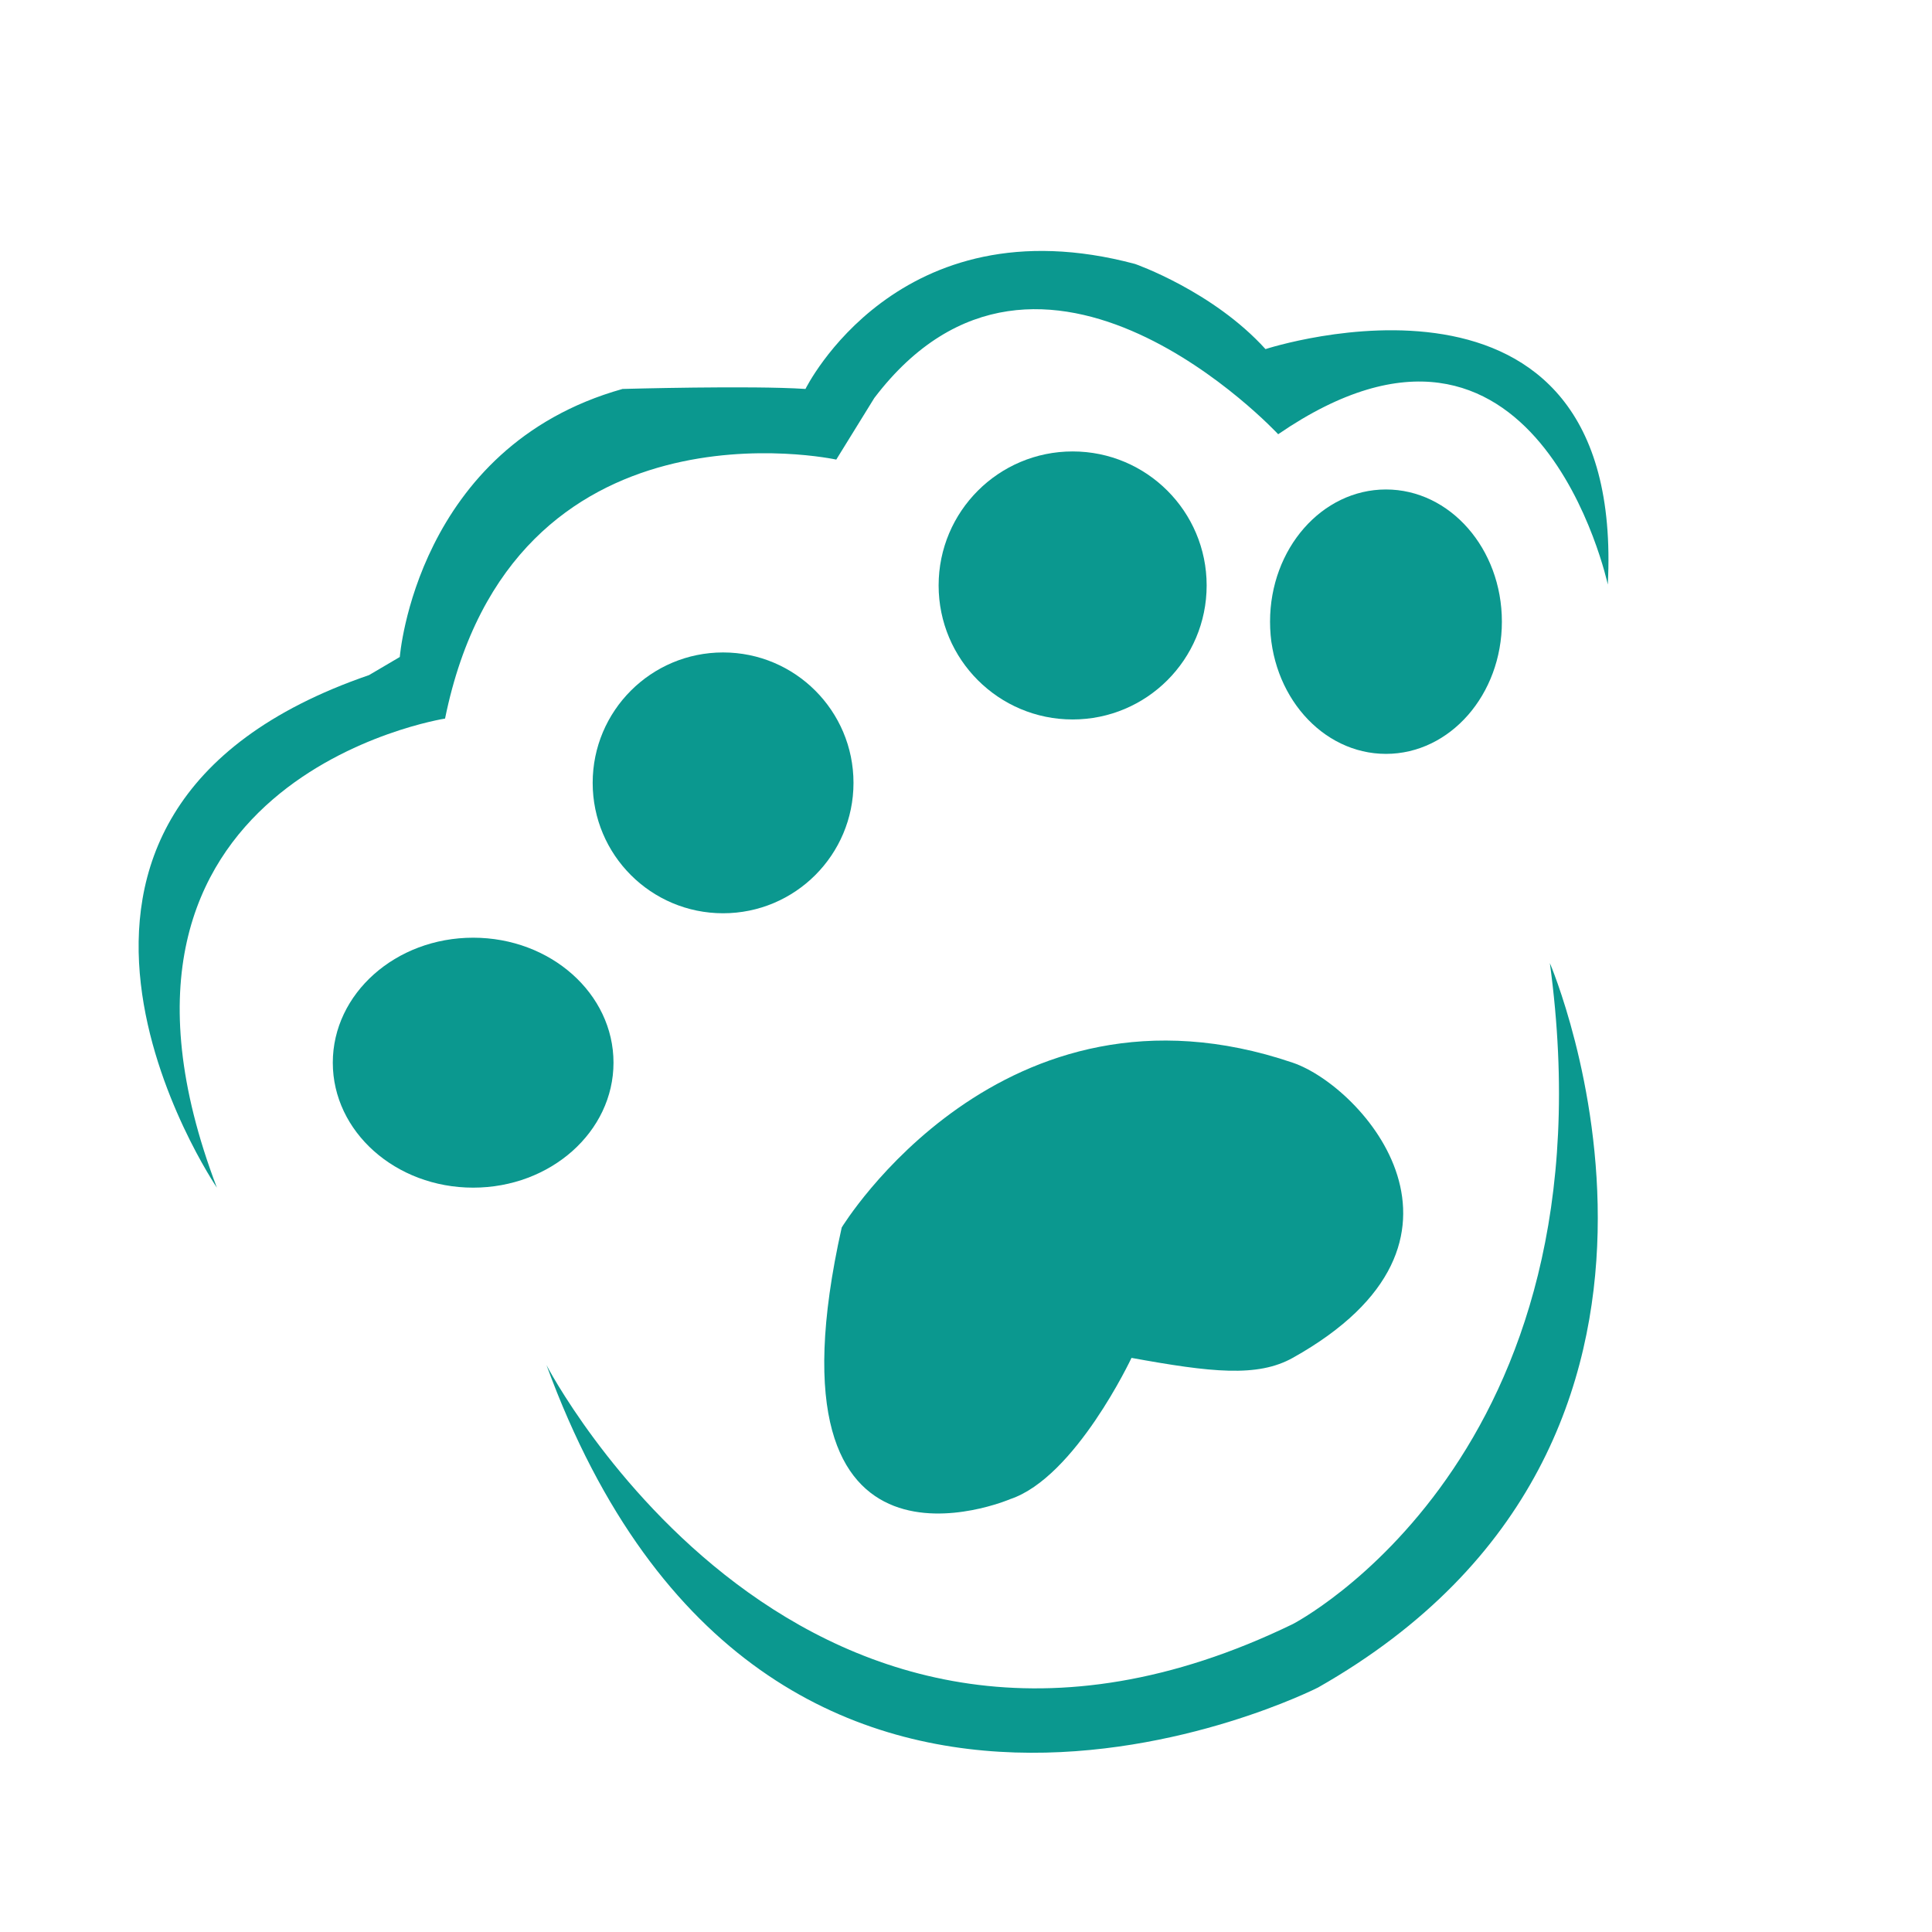
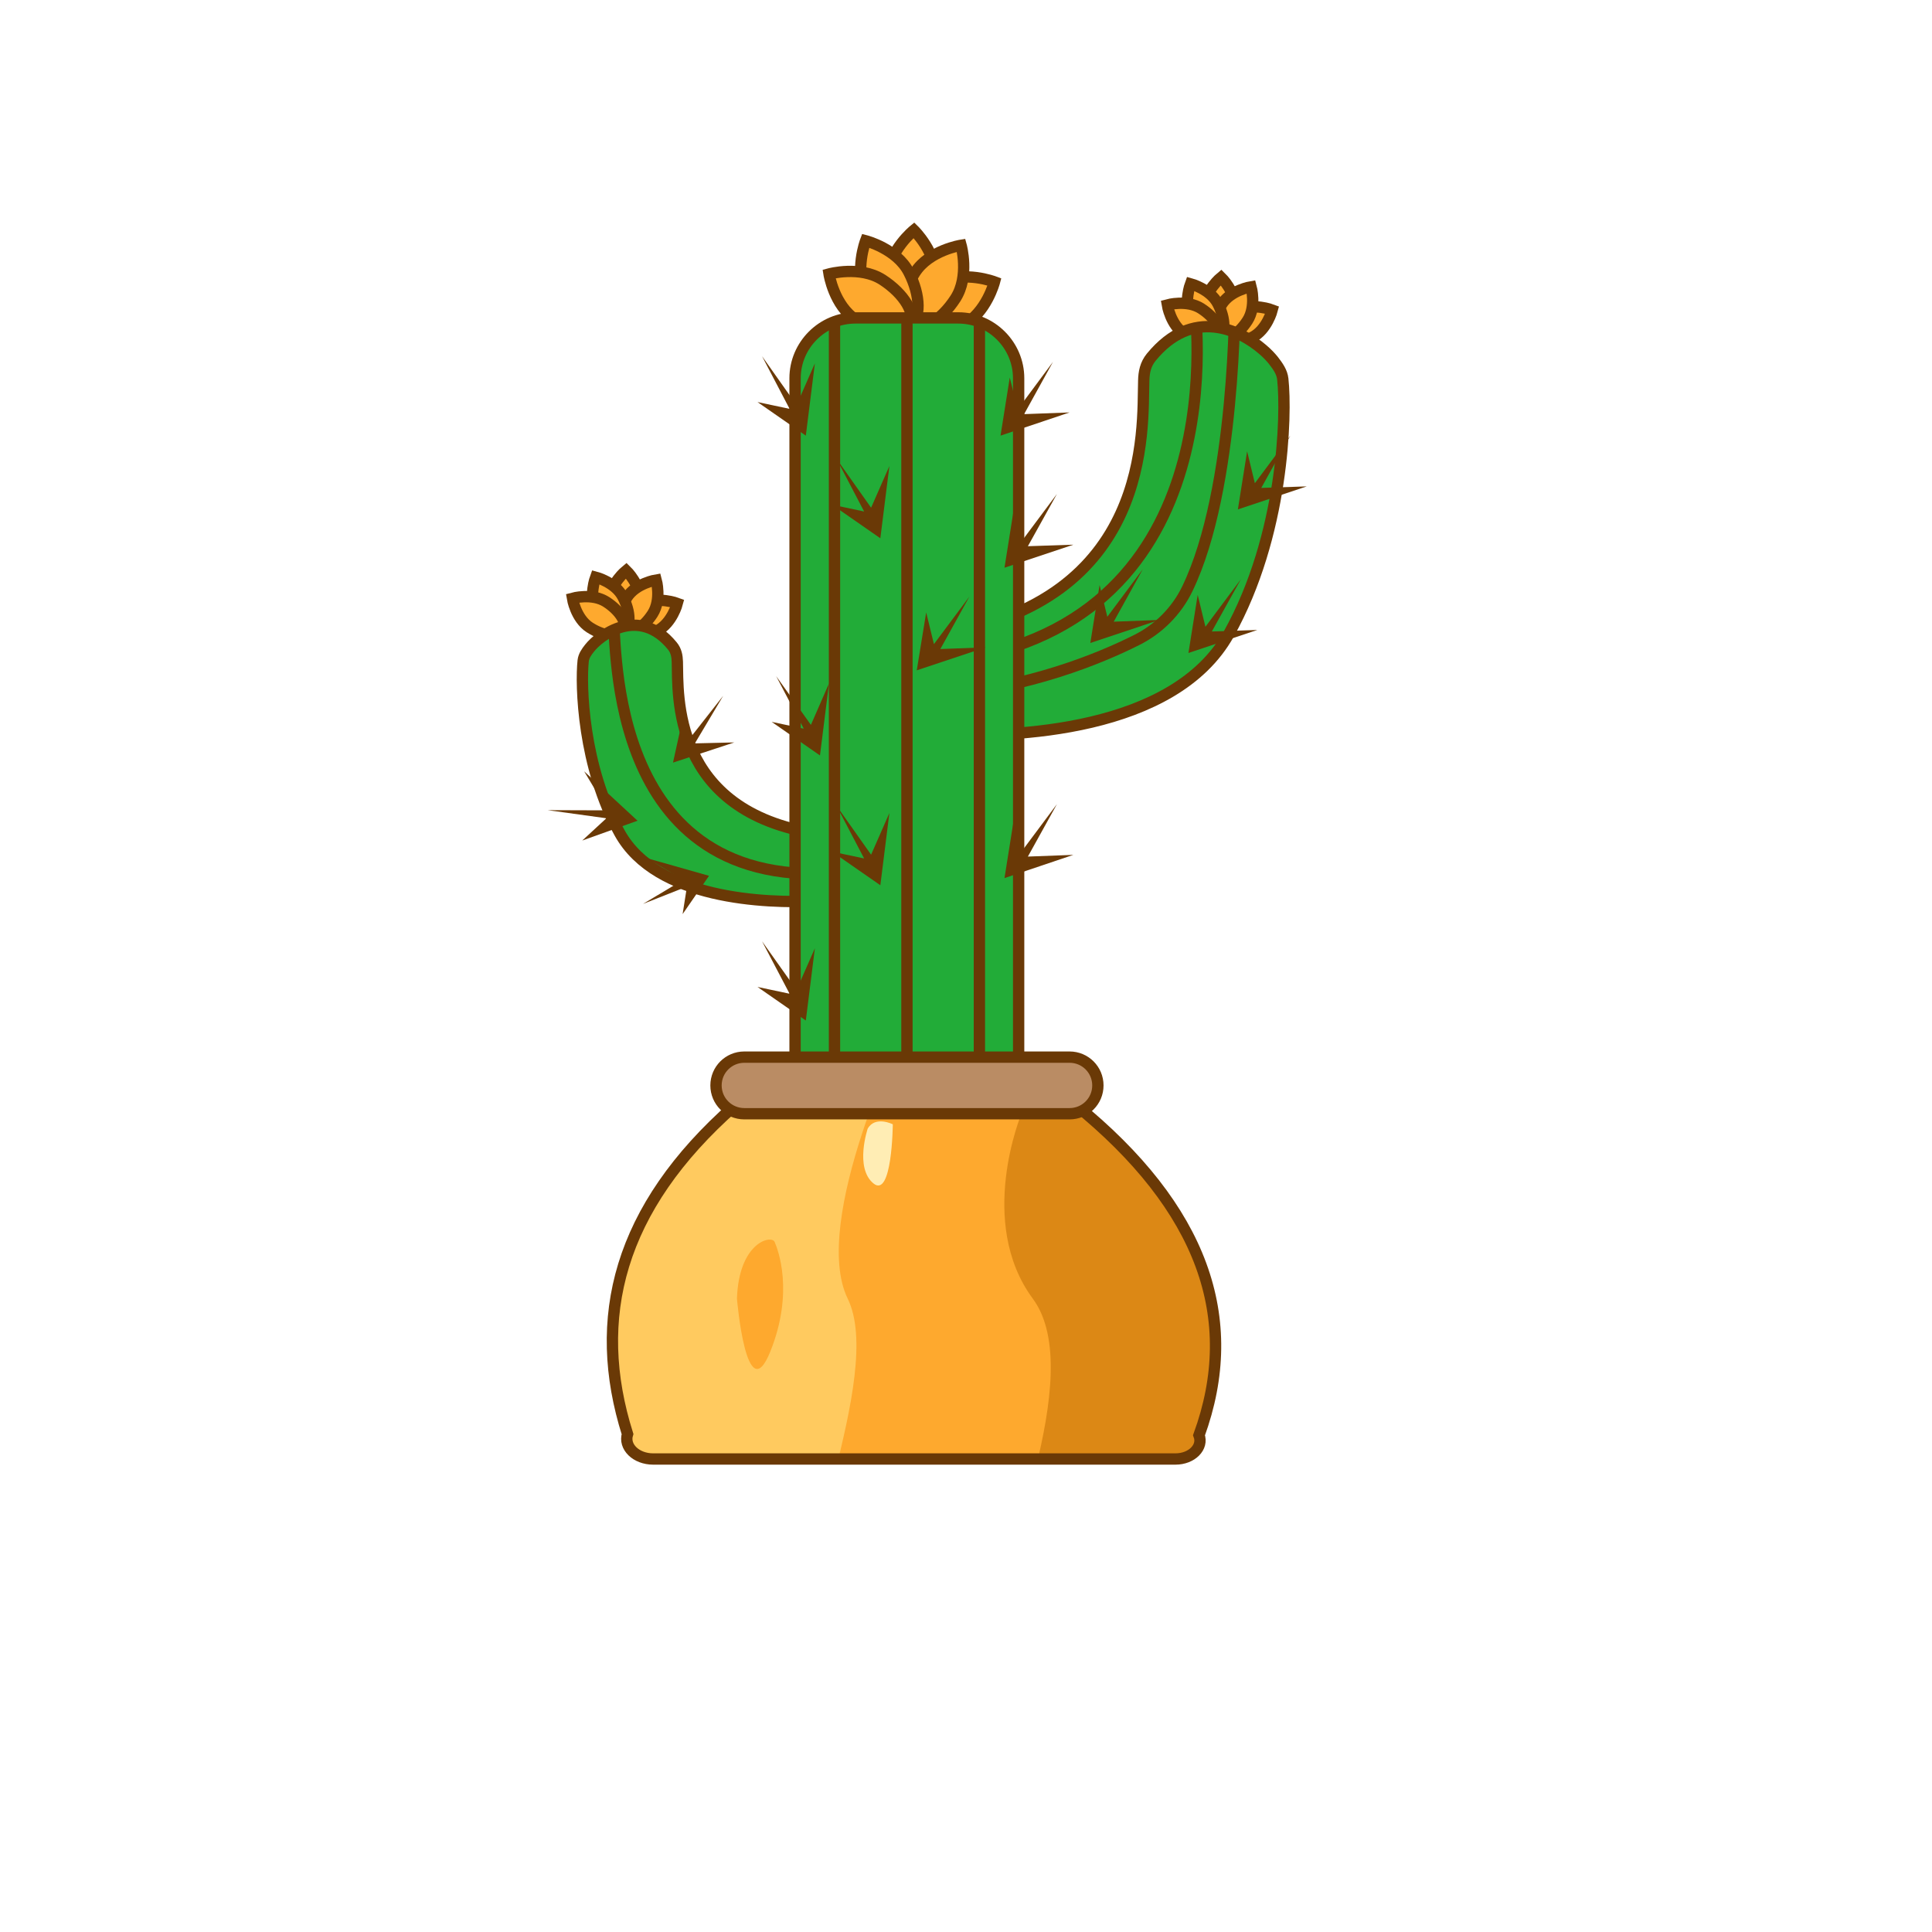
- <svg xmlns="http://www.w3.org/2000/svg" t="1664804660335" class="icon" viewBox="0 0 1024 1024" version="1.1" p-id="15414" width="200" height="200">
-   <path d="M 114.95 629.48 s -134.39 -197.75 80.63 -271.66 l 16.32 -9.6 s 8.64 -111.35 118.07 -142.07 c 0 0 68.16 -1.92 96.95 0 c 0 0 48.96 -99.83 174.71 -66.24 c 0 0 41.28 14.4 69.11 45.12 c 0 0 191.03 -62.4 181.43 124.79 c 0 0 -37.44 -173.75 -174.71 -79.67 c 0 0 -125.75 -135.35 -214.06 -19.2 l -20.16 32.64 s -171.83 -37.44 -207.35 137.27 c 0.01 -0.01 -203.49 31.67 -120.94 248.62 Z" fill="#0b988f" p-id="15415" />
-   <path d="M 176.39 563.24 a 74.39 66.24 0 1 0 148.78 0 a 74.39 66.24 0 1 0 -148.78 0 Z" fill="#0b988f" p-id="15416" />
-   <path d="M 383.25 414.93 m -69.12 0 a 69.12 69.12 0 1 0 138.24 0 a 69.12 69.12 0 1 0 -138.24 0 Z" fill="#0b988f" p-id="15417" />
-   <path d="M 568.52 310.3 m -71.03 0 a 71.03 71.03 0 1 0 142.06 0 a 71.03 71.03 0 1 0 -142.06 0 Z" fill="#0b988f" p-id="15418" />
-   <path d="M 673.15 329.5 a 61.44 70.07 0 1 0 122.88 0 a 61.44 70.07 0 1 0 -122.88 0 Z" fill="#0b988f" p-id="15419" />
-   <path d="M 289.66 723.55 s 136.31 263.02 395.49 137.27 c 0 0 171.83 -88.31 136.31 -350.37 c 0 0 108.47 252.46 -122.87 383.97 c 0 0 -291.82 148.79 -408.93 -170.87 Z" fill="#0b988f" p-id="15420" />
-   <path d="M 446.13 650.59 s 84.95 -139.67 239.02 -87.35 c 37.04 12.58 110.87 94.55 0 156.47 c -18.65 10.41 -43.2 7.68 -85.43 0 c 0 0 -29.76 63.36 -64.32 74.87 c 0 0 -134.39 57.6 -89.27 -143.99 Z" fill="#0b988f" p-id="15421" />
+ <svg xmlns="http://www.w3.org/2000/svg" xmlns:xlink="http://www.w3.org/1999/xlink" xml:space="preserve" style="enable-background:new 0 0 1024 1024;" viewBox="0 0 1024 1024" y="0px" x="0px" id="图层_1" version="1.1">
+   <style type="text/css">
+ 	.st0{fill:#FEA92E;stroke:#6A3906;stroke-width:6;stroke-miterlimit:10;}
+ 	.st1{fill:#22AC38;}
+ 	.st2{clip-path:url(#SVGID_2_);fill:#22AC38;stroke:#6A3906;stroke-width:6;stroke-miterlimit:10;}
+ 	.st3{clip-path:url(#SVGID_4_);fill:#22AC38;stroke:#6A3906;stroke-width:6;stroke-miterlimit:10;}
+ 	.st4{clip-path:url(#SVGID_6_);fill:#22AC38;stroke:#6A3906;stroke-width:6;stroke-miterlimit:10;}
+ 	.st5{fill:none;stroke:#6A3906;stroke-width:6;stroke-miterlimit:10;}
+ 	.st6{clip-path:url(#SVGID_8_);fill:#22AC38;stroke:#6A3906;stroke-width:6;stroke-miterlimit:10;}
+ 	.st7{clip-path:url(#SVGID_10_);fill:none;stroke:#6A3906;stroke-width:6;stroke-miterlimit:10;}
+ 	.st8{clip-path:url(#SVGID_12_);fill:none;stroke:#6A3906;stroke-width:6;stroke-miterlimit:10;}
+ 	.st9{clip-path:url(#SVGID_14_);fill:none;stroke:#6A3906;stroke-width:6;stroke-miterlimit:10;}
+ 	.st10{fill:#FFCA5F;}
+ 	.st11{clip-path:url(#SVGID_16_);fill:#FEA92E;}
+ 	.st12{clip-path:url(#SVGID_18_);fill:#DC8815;}
+ 	.st13{clip-path:url(#SVGID_20_);fill:#FEA92E;}
+ 	.st14{clip-path:url(#SVGID_22_);fill:#FFEDB4;}
+ 	.st15{fill:#BA8C64;stroke:#6A3906;stroke-width:6;stroke-miterlimit:10;}
+ 	.st16{fill:#6A3906;}
+ </style>
+   <g>
+     <g id="植物5">
+       <g>
+         <g>
+           <path d="M663.7,178.8c-7.9,4.1-15.9,4.2-18,0.2c-2-4,2.7-10.5,10.6-14.5c7.9-4.1,18-0.2,18-0.2      S671.6,174.8,663.7,178.8z" class="st0" />
+           <path d="M654.5,163.4c-0.4,8.9-4.4,15.9-8.8,15.7c-4.4-0.2-7.7-7.6-7.3-16.4s8.8-15.7,8.8-15.7      S655,154.5,654.5,163.4z" class="st0" />
+           <path d="M661.2,169.9c-4.8,7.5-11.7,11.6-15.5,9.2s-2.9-10.4,1.9-17.9c4.8-7.5,15.5-9.2,15.5-9.2      S666,162.4,661.2,169.9z" class="st0" />
+           <path d="M645.5,161c4.1,7.9,4.2,15.9,0.2,18s-10.5-2.7-14.5-10.6s-0.2-18-0.2-18S641.5,153.2,645.5,161z" class="st0" />
+           <path d="M636.6,163.5c7.5,4.8,11.6,11.7,9.2,15.5c-2.4,3.7-10.4,2.9-17.9-1.9c-7.5-4.8-9.2-15.5-9.2-15.5      S629.1,158.7,636.6,163.5z" class="st0" />
+         </g>
+         <g>
+           <path d="M510.4,172.3c-12.4,6.4-25.1,6.5-28.4,0.3c-3.2-6.2,4.3-16.5,16.7-22.9c12.4-6.4,28.4-0.3,28.4-0.3      S522.8,165.9,510.4,172.3z" class="st0" />
+           <path d="M495.9,147.9c-0.7,14-6.9,25-13.9,24.7s-12.2-11.9-11.5-25.9s13.9-24.7,13.9-24.7S496.6,133.9,495.9,147.9z" class="st0" />
+           <path d="M506.4,158.2c-7.6,11.8-18.5,18.2-24.4,14.4s-4.6-16.4,3-28.2s24.4-14.4,24.4-14.4S514,146.4,506.4,158.2z" class="st0" />
+           <path d="M481.7,144.3c6.4,12.4,6.5,25.1,0.3,28.4c-6.2,3.2-16.5-4.3-22.9-16.7s-0.3-28.4-0.3-28.4      S475.3,131.8,481.7,144.3z" class="st0" />
+           <path d="M467.6,148.2c11.8,7.6,18.2,18.5,14.4,24.4c-3.8,5.9-16.4,4.6-28.2-3c-11.8-7.6-14.4-24.4-14.4-24.4      S455.8,140.7,467.6,148.2z" class="st0" />
+         </g>
+         <g>
+           <path d="M348.4,334.3c-7.9,4.1-15.9,4.2-18,0.2c-2-4,2.7-10.5,10.6-14.5s18-0.2,18-0.2S356.3,330.2,348.4,334.3z" class="st0" />
+           <path d="M339.2,318.8c-0.4,8.9-4.4,15.9-8.8,15.7c-4.4-0.2-7.7-7.6-7.3-16.4c0.4-8.9,8.8-15.7,8.8-15.7      S339.7,309.9,339.2,318.8z" class="st0" />
+           <path d="M345.9,325.3c-4.8,7.5-11.7,11.6-15.5,9.2c-3.7-2.4-2.9-10.4,1.9-17.9s15.5-9.2,15.5-9.2      S350.7,317.8,345.9,325.3z" class="st0" />
+           <path d="M330.2,316.5c4.1,7.9,4.2,15.9,0.2,18c-4,2-10.5-2.7-14.5-10.6s-0.2-18-0.2-18S326.2,308.6,330.2,316.5z" class="st0" />
+           <path d="M321.3,319c7.5,4.8,11.6,11.7,9.2,15.5c-2.4,3.7-10.4,2.9-17.9-1.9s-9.2-15.5-9.2-15.5      S313.8,314.2,321.3,319z" class="st0" />
+         </g>
+         <g>
+           <g>
+             <path d="M483.2,352.3v21.2c0,8.4,6.6,15.3,15,15.7c38.7,1.8,124.1-1.2,153.1-53.2       c29.1-52.2,30.7-116.1,28.6-135.1c-0.4-3.8-2.7-6.9-5-9.9c-1.3-1.6-3.2-3.7-5.7-5.8c-12.1-10.4-37-22.7-59,4.1       c-3.1,3.8-3.9,8-4,12.5c-0.8,25.4,5,117.3-109.6,134.8C488.9,337.8,483.2,344.5,483.2,352.3z" class="st1" id="XMLID_25_" />
+           </g>
+           <g>
+             <defs>
+               <path d="M483.2,352.3v21.2c0,8.4,6.6,15.3,15,15.7c38.7,1.8,124.1-1.2,153.1-53.2        c29.1-52.2,30.7-116.1,28.6-135.1c-0.4-3.8-2.7-6.9-5-9.9c-1.3-1.6-3.2-3.7-5.7-5.8c-12.1-10.4-37-22.7-59,4.1        c-3.1,3.8-3.9,8-4,12.5c-0.8,25.4,5,117.3-109.6,134.8C488.9,337.8,483.2,344.5,483.2,352.3z" id="SVGID_1_" />
+             </defs>
+             <clipPath id="SVGID_2_">
+               <use style="overflow:visible;" xlink:href="#SVGID_1_" />
+             </clipPath>
+             <path d="M674.3,146.8" class="st2" />
+           </g>
+           <g>
+             <defs>
+               <path d="M483.2,352.3v21.2c0,8.4,6.6,15.3,15,15.7c38.7,1.8,124.1-1.2,153.1-53.2        c29.1-52.2,30.7-116.1,28.6-135.1c-0.4-3.8-2.7-6.9-5-9.9c-1.3-1.6-3.2-3.7-5.7-5.8c-12.1-10.4-37-22.7-59,4.1        c-3.1,3.8-3.9,8-4,12.5c-0.8,25.4,5,117.3-109.6,134.8C488.9,337.8,483.2,344.5,483.2,352.3z" id="SVGID_3_" />
+             </defs>
+             <clipPath id="SVGID_4_">
+               <use style="overflow:visible;" xlink:href="#SVGID_3_" />
+             </clipPath>
+             <path d="M654.5,157c0,0,0.6,101.8-25.2,155.1c-5.7,11.8-15.3,21.4-27,27.2c-19.3,9.7-56.8,25.2-104.8,29.4" class="st3" />
+           </g>
+           <g>
+             <defs>
+               <path d="M483.2,352.3v21.2c0,8.4,6.6,15.3,15,15.7c38.7,1.8,124.1-1.2,153.1-53.2        c29.1-52.2,30.7-116.1,28.6-135.1c-0.4-3.8-2.7-6.9-5-9.9c-1.3-1.6-3.2-3.7-5.7-5.8c-12.1-10.4-37-22.7-59,4.1        c-3.1,3.8-3.9,8-4,12.5c-0.8,25.4,5,117.3-109.6,134.8C488.9,337.8,483.2,344.5,483.2,352.3z" id="SVGID_5_" />
+             </defs>
+             <clipPath id="SVGID_6_">
+               <use style="overflow:visible;" xlink:href="#SVGID_5_" />
+             </clipPath>
+             <path d="M632.5,155c0,0,26.6,162.7-113.4,192.7" class="st4" />
+           </g>
+           <g>
+             <path d="M483.2,352.3v21.2c0,8.4,6.6,15.3,15,15.7c38.7,1.8,124.1-1.2,153.1-53.2       c29.1-52.2,30.7-116.1,28.6-135.1c-0.4-3.8-2.7-6.9-5-9.9c-1.3-1.6-3.2-3.7-5.7-5.8c-12.1-10.4-37-22.7-59,4.1       c-3.1,3.8-3.9,8-4,12.5c-0.8,25.4,5,117.3-109.6,134.8C488.9,337.8,483.2,344.5,483.2,352.3z" class="st5" id="XMLID_26_" />
+           </g>
+         </g>
+         <g>
+           <g>
+             <path d="M442.3,452.5v14.4c0,5.7-4.5,10.4-10.2,10.7c-26.2,1.2-84-0.8-103.6-36       c-19.7-35.3-20.8-78.6-19.4-91.4c0.3-2.6,1.8-4.7,3.4-6.7c5.1-6.5,25.9-23,43.8-1.2c2.1,2.5,2.6,5.4,2.7,8.4       c0.5,17.2-3.4,79.4,74.1,91.2C438.4,442.7,442.3,447.2,442.3,452.5z" class="st1" id="XMLID_27_" />
+           </g>
+           <g>
+             <defs>
+               <path d="M442.3,452.5v14.4c0,5.7-4.5,10.4-10.2,10.7c-26.2,1.2-84-0.8-103.6-36c-19.7-35.3-20.8-78.6-19.4-91.4        c0.3-2.6,1.8-4.7,3.4-6.7c5.1-6.5,25.9-23,43.8-1.2c2.1,2.5,2.6,5.4,2.7,8.4c0.5,17.2-3.4,79.4,74.1,91.2        C438.4,442.7,442.3,447.2,442.3,452.5z" id="SVGID_7_" />
+             </defs>
+             <clipPath id="SVGID_8_">
+               <use style="overflow:visible;" xlink:href="#SVGID_7_" />
+             </clipPath>
+             <path d="M324.6,327.7c3.5,1-8.8,144,118.2,135" class="st6" />
+           </g>
+           <g>
+             <path d="M442.3,452.5v14.4c0,5.7-4.5,10.4-10.2,10.7c-26.2,1.2-84-0.8-103.6-36       c-19.7-35.3-20.8-78.6-19.4-91.4c0.3-2.6,1.8-4.7,3.4-6.7c5.1-6.5,25.9-23,43.8-1.2c2.1,2.5,2.6,5.4,2.7,8.4       c0.5,17.2-3.4,79.4,74.1,91.2C438.4,442.7,442.3,447.2,442.3,452.5z" class="st5" id="XMLID_28_" />
+           </g>
+         </g>
+         <g>
+           <g>
+             <path d="M507.9,590.3h-54.5c-17.6,0-32-14.4-32-32V200.5c0-17.6,14.4-32,32-32h54.5       c17.6,0,32,14.4,32,32v357.9C539.9,575.9,525.5,590.3,507.9,590.3z" class="st1" id="XMLID_29_" />
+           </g>
+           <g>
+             <defs>
+               <path d="M507.9,590.3h-54.5c-17.6,0-32-14.4-32-32V200.5c0-17.6,14.4-32,32-32h54.5c17.6,0,32,14.4,32,32v357.9        C539.9,575.9,525.5,590.3,507.9,590.3z" id="SVGID_9_" />
+             </defs>
+             <clipPath id="SVGID_10_">
+               <use style="overflow:visible;" xlink:href="#SVGID_9_" />
+             </clipPath>
+             <line y2="588.3" x2="442.3" y1="168.5" x1="442.3" class="st7" />
+           </g>
+           <g>
+             <defs>
+               <path d="M507.9,590.3h-54.5c-17.6,0-32-14.4-32-32V200.5c0-17.6,14.4-32,32-32h54.5c17.6,0,32,14.4,32,32        v357.9C539.9,575.9,525.5,590.3,507.9,590.3z" id="SVGID_11_" />
+             </defs>
+             <clipPath id="SVGID_12_">
+               <use style="overflow:visible;" xlink:href="#SVGID_11_" />
+             </clipPath>
+             <line y2="594.9" x2="519.1" y1="165.8" x1="519.1" class="st8" />
+           </g>
+           <g>
+             <defs>
+               <path d="M507.9,590.3h-54.5c-17.6,0-32-14.4-32-32V200.5c0-17.6,14.4-32,32-32h54.5c17.6,0,32,14.4,32,32        v357.9C539.9,575.9,525.5,590.3,507.9,590.3z" id="SVGID_13_" />
+             </defs>
+             <clipPath id="SVGID_14_">
+               <use style="overflow:visible;" xlink:href="#SVGID_13_" />
+             </clipPath>
+             <line y2="593.5" x2="480.7" y1="157.7" x1="480.7" class="st9" />
+           </g>
+           <g>
+             <path d="M507.9,590.3h-54.5c-17.6,0-32-14.4-32-32V200.5c0-17.6,14.4-32,32-32h54.5       c17.6,0,32,14.4,32,32v357.9C539.9,575.9,525.5,590.3,507.9,590.3z" class="st5" id="XMLID_30_" />
+           </g>
+         </g>
+         <g>
+           <g>
+             <g>
+               <path d="M623,773.3H346.2c-9.1,0-15.7-6.5-13.6-13.2c-19.3-61.2-5-119.6,56.7-174        c2.1-6.3,9.5-10.7,18-10.7h145.2c8.1,0,15.2,4.1,17.4,10c67.7,55,88.1,113.5,65.6,175.3C637.9,767,631.7,773.3,623,773.3z" class="st10" id="XMLID_31_" />
+             </g>
+             <g>
+               <defs>
+                 <path d="M623,773.3H346.2c-9.1,0-15.7-6.5-13.6-13.2c-19.3-61.2-5-119.6,56.7-174c2.1-6.3,9.5-10.7,18-10.7         h145.2c8.1,0,15.2,4.1,17.4,10c67.7,55,88.1,113.5,65.6,175.3C637.9,767,631.7,773.3,623,773.3z" id="SVGID_15_" />
+               </defs>
+               <clipPath id="SVGID_16_">
+                 <use style="overflow:visible;" xlink:href="#SVGID_15_" />
+               </clipPath>
+               <path d="M479.1,545.3c0,0-49.8,102-29.8,143s-32,149-22,183s290,0,294-18s0-310-14-312S479.1,545.3,479.1,545.3z" class="st11" />
+             </g>
+             <g>
+               <defs>
+                 <path d="M623,773.3H346.2c-9.1,0-15.7-6.5-13.6-13.2c-19.3-61.2-5-119.6,56.7-174c2.1-6.3,9.5-10.7,18-10.7         h145.2c8.1,0,15.2,4.1,17.4,10c67.7,55,88.1,113.5,65.6,175.3C637.9,767,631.7,773.3,623,773.3z" id="SVGID_17_" />
+               </defs>
+               <clipPath id="SVGID_18_">
+                 <use style="overflow:visible;" xlink:href="#SVGID_17_" />
+               </clipPath>
+               <path d="M541.4,590.3c0,0-24,57.4,6,98s-21,145.6-15,162.1s195-10.5,198-46.5S599.9,550.4,599.9,550.4        L541.4,590.3L541.4,590.3" class="st12" />
+             </g>
+             <g>
+               <defs>
+                 <path d="M623,773.3H346.2c-9.1,0-15.7-6.5-13.6-13.2c-19.3-61.2-5-119.6,56.7-174c2.1-6.3,9.5-10.7,18-10.7         h145.2c8.1,0,15.2,4.1,17.4,10c67.7,55,88.1,113.5,65.6,175.3C637.9,767,631.7,773.3,623,773.3z" id="SVGID_19_" />
+               </defs>
+               <clipPath id="SVGID_20_">
+                 <use style="overflow:visible;" xlink:href="#SVGID_19_" />
+               </clipPath>
+               <path d="M390.6,688.3c0,0,5,59.7,17.7,28s4-54,2.3-58C409,654.3,391.6,658.3,390.6,688.3z" class="st13" />
+             </g>
+             <g>
+               <defs>
+                 <path d="M623,773.3H346.2c-9.1,0-15.7-6.5-13.6-13.2c-19.3-61.2-5-119.6,56.7-174c2.1-6.3,9.5-10.7,18-10.7         h145.2c8.1,0,15.2,4.1,17.4,10c67.7,55,88.1,113.5,65.6,175.3C637.9,767,631.7,773.3,623,773.3z" id="SVGID_21_" />
+               </defs>
+               <clipPath id="SVGID_22_">
+                 <use style="overflow:visible;" xlink:href="#SVGID_21_" />
+               </clipPath>
+               <path d="M459.9,598.2c0,0-7,20.7,3,29s10.3-31.3,10.3-31.3S463.9,591.2,459.9,598.2z" class="st14" />
+             </g>
+             <g>
+               <path d="M623,773.3H346.2c-9.1,0-15.7-6.5-13.6-13.2c-19.3-61.2-5-119.6,56.7-174        c2.1-6.3,9.5-10.7,18-10.7h145.2c8.1,0,15.2,4.1,17.4,10c67.7,55,88.1,113.5,65.6,175.3C637.9,767,631.7,773.3,623,773.3z" class="st5" id="XMLID_32_" />
+             </g>
+           </g>
+           <path d="M566.9,590.3H394.5c-8.3,0-15-6.7-15-15l0,0c0-8.3,6.7-15,15-15h172.4c8.3,0,15,6.7,15,15l0,0      C581.9,583.6,575.2,590.3,566.9,590.3z" class="st15" />
+         </g>
+       </g>
+     </g>
+     <polygon points="537.3,434.6 532.4,465.4 568.9,453.1 544.8,454 560.2,426.2 541.4,451.4" class="st16" />
+     <polygon points="634.8,315.3 629.9,346.1 666.4,333.9 642.3,334.7 657.7,307 638.9,332.2" class="st16" />
+     <polygon points="582.8,310.1 577.9,340.8 614.4,328.6 590.3,329.5 605.7,301.7 586.9,326.9" class="st16" />
+     <polygon points="537.3,270.1 532.4,300.9 568.9,288.7 544.8,289.5 560.2,261.8 541.4,287" class="st16" />
+     <polygon points="661,239.2 656.1,270 692.6,257.8 668.5,258.6 683.9,230.9 665.1,256.1" class="st16" />
+     <polygon points="441,267.5 466.6,285.3 471.4,247 461.7,269.1 443.4,243.2 458,271.1" class="st16" />
+     <polygon points="401.5,213.1 427.1,230.9 431.9,192.6 422.2,214.7 403.9,188.8 418.5,216.7" class="st16" />
+     <polygon points="409,382.6 434.6,400.4 439.4,362.2 429.8,384.2 411.4,358.4 426,386.2" class="st16" />
+     <polygon points="441,451.4 466.6,469.2 471.4,430.9 461.7,453 443.4,427.1 458,455" class="st16" />
+     <polygon points="401.5,523.1 427.1,540.9 431.9,502.6 422.2,524.7 403.9,498.9 418.5,526.7" class="st16" />
+     <polygon points="362.9,376.1 356.7,404.2 389.2,393.5 368.3,394 383.3,368.8 365.4,391.6" class="st16" />
+     <polygon points="308.6,445.5 337.9,435 309.6,408.8 322,429.5 290.3,429.4 321.4,433.7" class="st16" />
+     <polygon points="361.8,484.5 375.8,464.2 342.7,454.8 362.2,466.3 340.8,479.1 364.1,469.9" class="st16" />
+     <polygon points="535.2,200.1 530.3,230.9 566.9,218.6 542.8,219.5 558.1,191.8 539.4,217" class="st16" />
+     <polygon points="490.9,324.6 485.9,355.3 522.5,343.1 498.4,344 513.8,316.2 495,341.4" class="st16" />
+   </g>
</svg>
